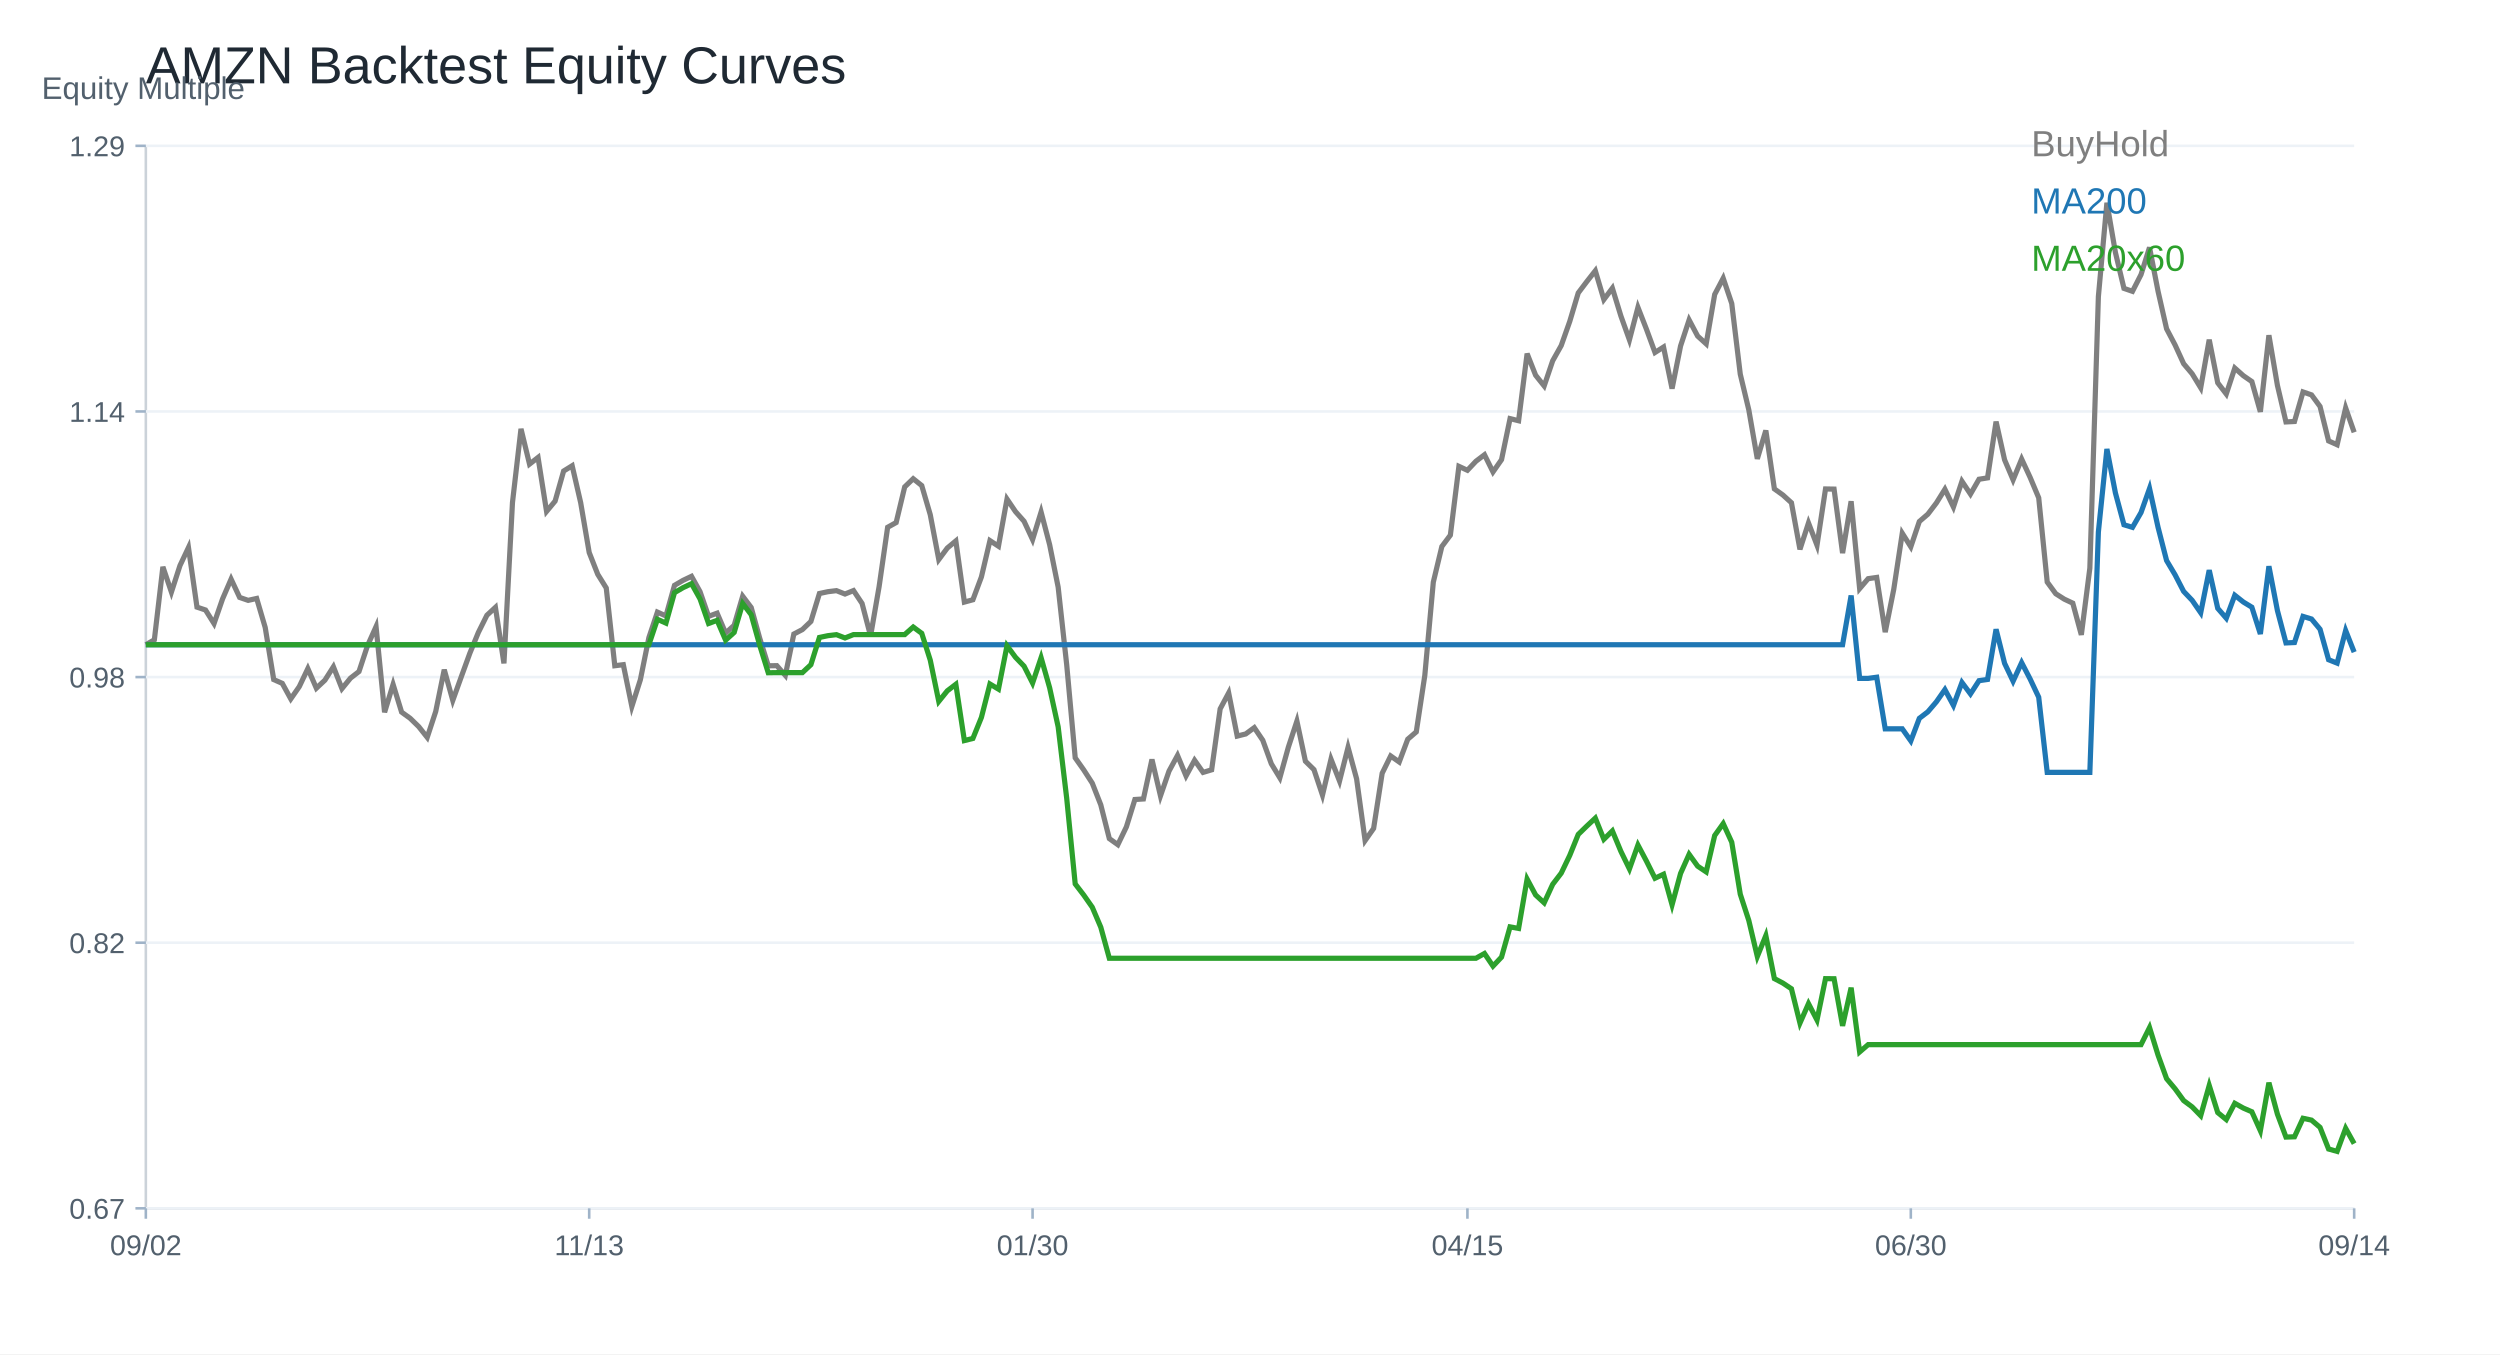
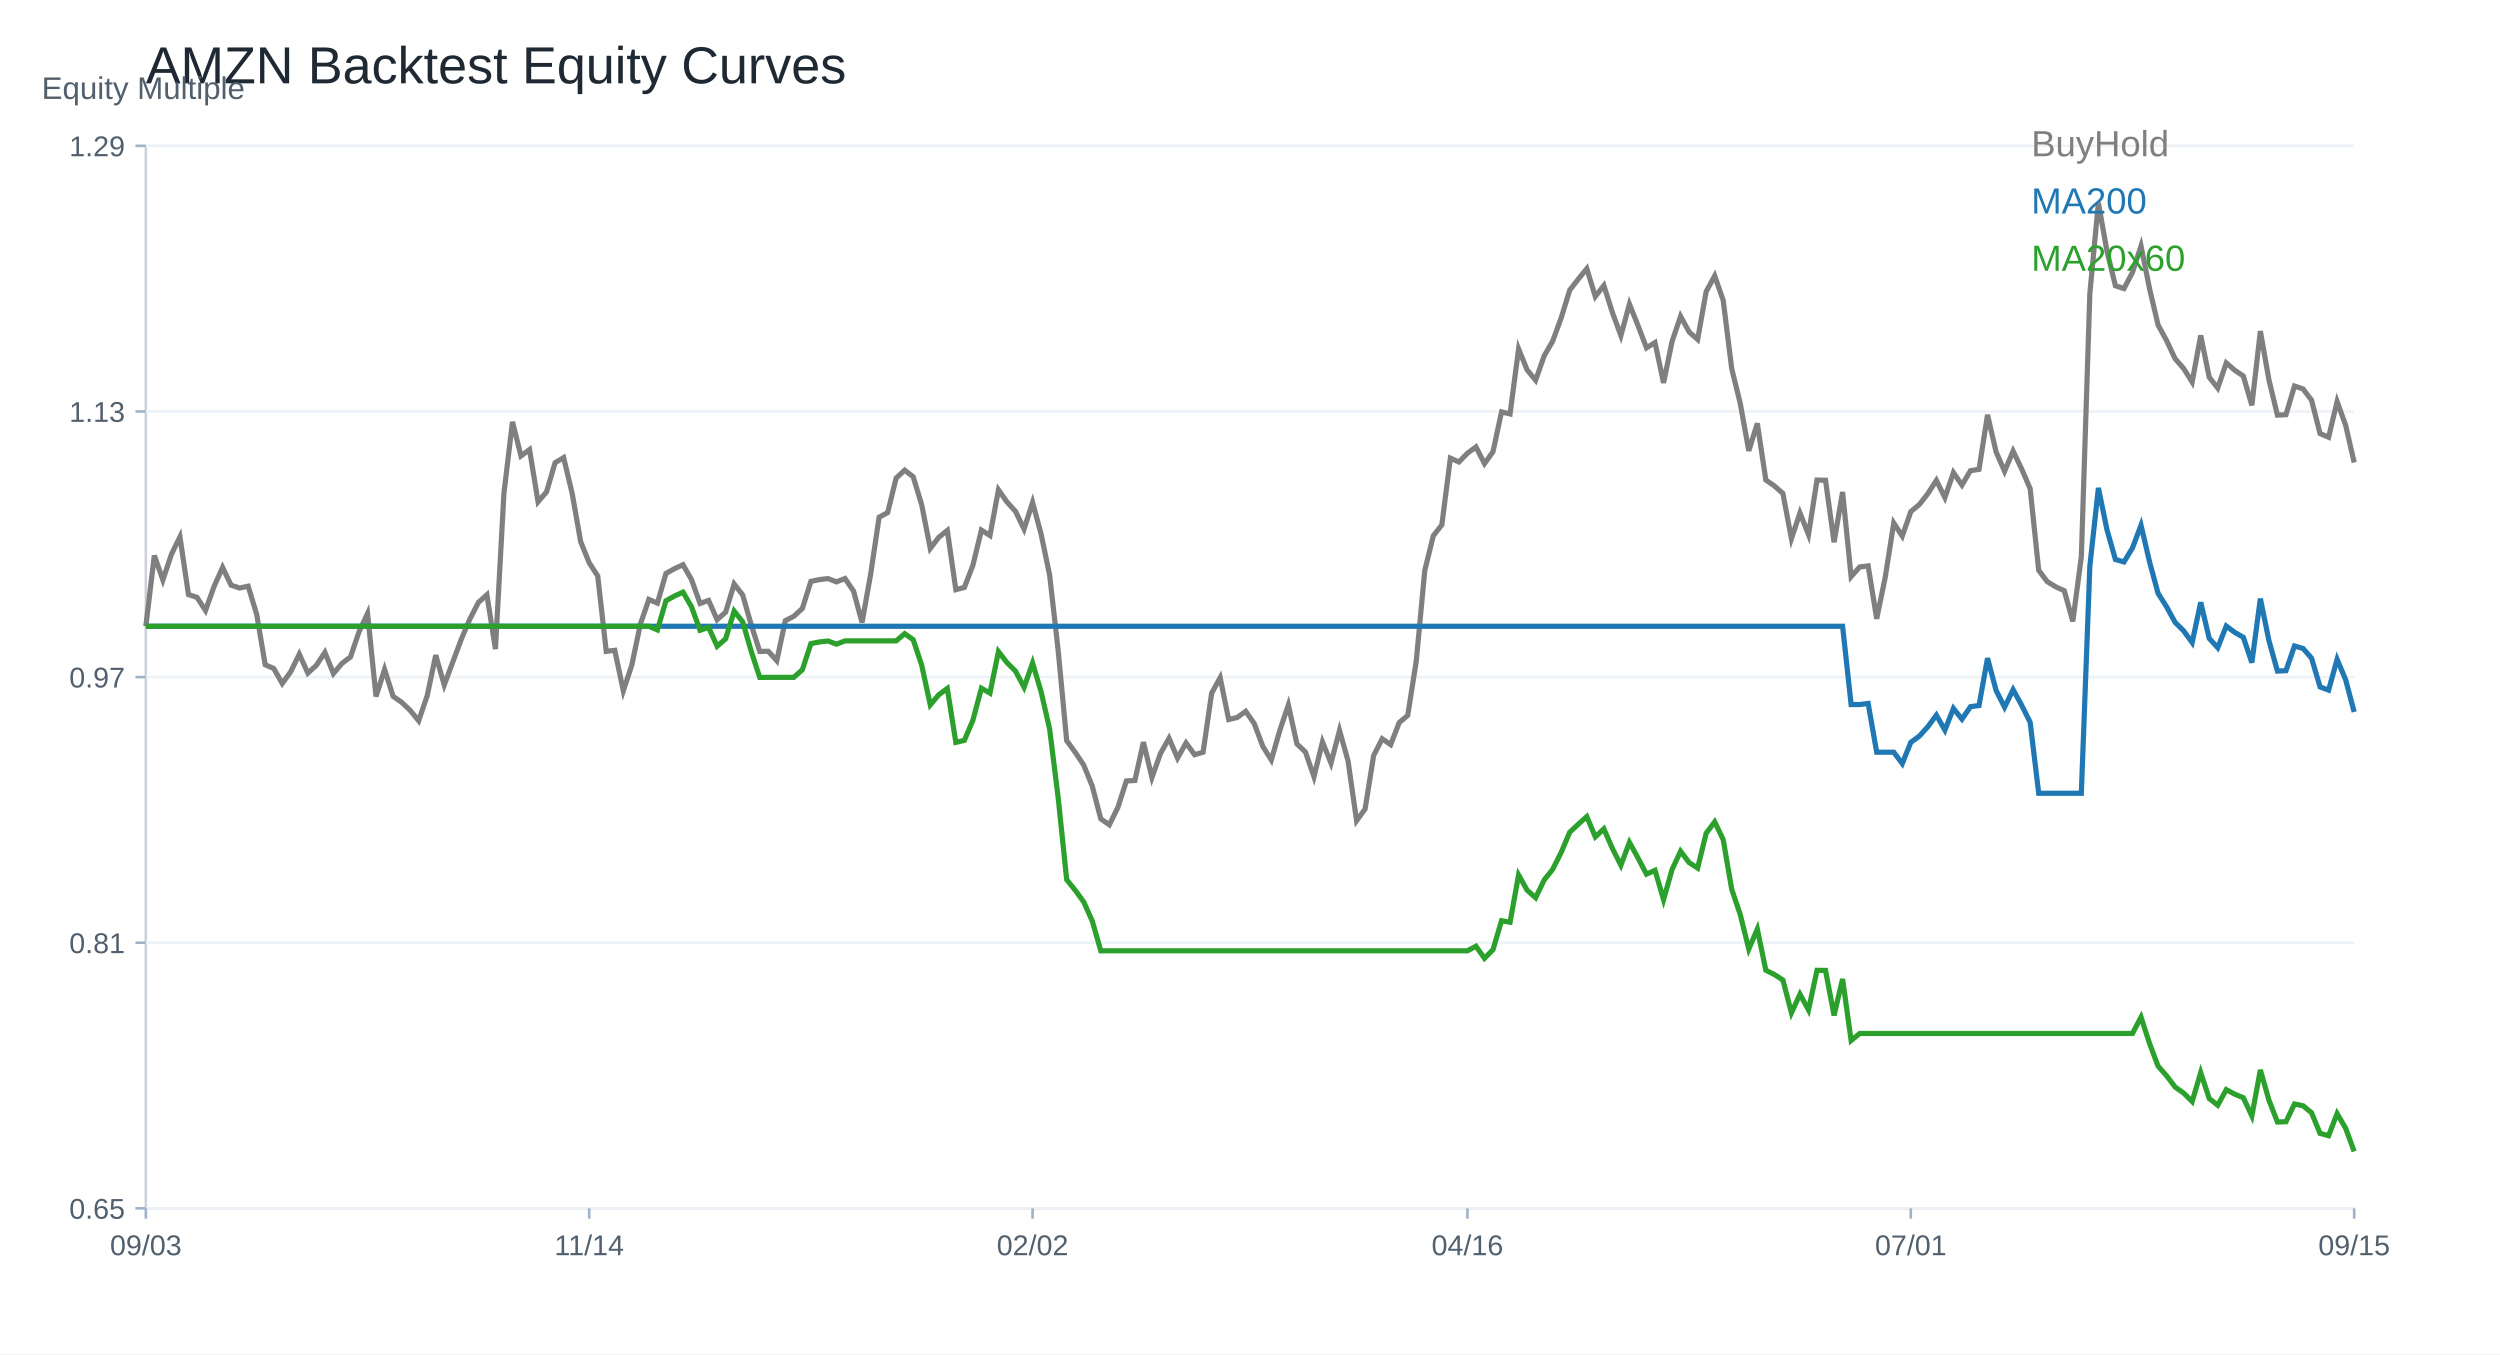
<svg xmlns="http://www.w3.org/2000/svg" width="960" height="520" viewBox="0 0 960 520">
  <rect width="100%" height="100%" fill="white" />
  <text x="56.00" y="32.00" font-size="20" font-family="Arial" fill="#1f2933" text-anchor="start">AMZN Backtest Equity Curves</text>
  <line x1="56" y1="464" x2="904" y2="464" stroke="#cbd2d9" />
  <line x1="56" y1="56" x2="56" y2="464" stroke="#cbd2d9" />
  <text x="16.00" y="38.00" font-size="12" font-family="Arial" fill="#52606d" text-anchor="start">Equity Multiple</text>
  <line x1="56" y1="464.00" x2="904" y2="464.00" stroke="#edf2f7" />
  <line x1="52" y1="464.00" x2="56" y2="464.00" stroke="#9fb3c8" />
-   <text x="48.00" y="468.00" font-size="11" font-family="Arial" fill="#52606d" text-anchor="end">0.67</text>
+   <text x="48.00" y="468.00" font-size="11" font-family="Arial" fill="#52606d" text-anchor="end">0.65</text>
  <line x1="56" y1="362.00" x2="904" y2="362.00" stroke="#edf2f7" />
  <line x1="52" y1="362.00" x2="56" y2="362.00" stroke="#9fb3c8" />
-   <text x="48.00" y="366.00" font-size="11" font-family="Arial" fill="#52606d" text-anchor="end">0.82</text>
+   <text x="48.00" y="366.00" font-size="11" font-family="Arial" fill="#52606d" text-anchor="end">0.81</text>
  <line x1="56" y1="260.00" x2="904" y2="260.00" stroke="#edf2f7" />
  <line x1="52" y1="260.00" x2="56" y2="260.00" stroke="#9fb3c8" />
-   <text x="48.00" y="264.00" font-size="11" font-family="Arial" fill="#52606d" text-anchor="end">0.98</text>
+   <text x="48.00" y="264.00" font-size="11" font-family="Arial" fill="#52606d" text-anchor="end">0.97</text>
  <line x1="56" y1="158.00" x2="904" y2="158.00" stroke="#edf2f7" />
  <line x1="52" y1="158.00" x2="56" y2="158.00" stroke="#9fb3c8" />
-   <text x="48.00" y="162.00" font-size="11" font-family="Arial" fill="#52606d" text-anchor="end">1.14</text>
+   <text x="48.00" y="162.00" font-size="11" font-family="Arial" fill="#52606d" text-anchor="end">1.13</text>
  <line x1="56" y1="56.00" x2="904" y2="56.00" stroke="#edf2f7" />
  <line x1="52" y1="56.00" x2="56" y2="56.00" stroke="#9fb3c8" />
  <text x="48.00" y="60.00" font-size="11" font-family="Arial" fill="#52606d" text-anchor="end">1.29</text>
  <line x1="56.00" y1="464" x2="56.00" y2="468" stroke="#9fb3c8" />
-   <text x="56.00" y="482.00" font-size="11" font-family="Arial" fill="#52606d" text-anchor="middle">09/02</text>
+   <text x="56.00" y="482.00" font-size="11" font-family="Arial" fill="#52606d" text-anchor="middle">09/03</text>
  <line x1="226.25" y1="464" x2="226.25" y2="468" stroke="#9fb3c8" />
-   <text x="226.25" y="482.00" font-size="11" font-family="Arial" fill="#52606d" text-anchor="middle">11/13</text>
+   <text x="226.25" y="482.00" font-size="11" font-family="Arial" fill="#52606d" text-anchor="middle">11/14</text>
  <line x1="396.51" y1="464" x2="396.51" y2="468" stroke="#9fb3c8" />
-   <text x="396.51" y="482.00" font-size="11" font-family="Arial" fill="#52606d" text-anchor="middle">01/30</text>
+   <text x="396.51" y="482.00" font-size="11" font-family="Arial" fill="#52606d" text-anchor="middle">02/02</text>
  <line x1="563.49" y1="464" x2="563.49" y2="468" stroke="#9fb3c8" />
-   <text x="563.49" y="482.00" font-size="11" font-family="Arial" fill="#52606d" text-anchor="middle">04/15</text>
+   <text x="563.49" y="482.00" font-size="11" font-family="Arial" fill="#52606d" text-anchor="middle">04/16</text>
  <line x1="733.75" y1="464" x2="733.75" y2="468" stroke="#9fb3c8" />
-   <text x="733.75" y="482.00" font-size="11" font-family="Arial" fill="#52606d" text-anchor="middle">06/30</text>
+   <text x="733.75" y="482.00" font-size="11" font-family="Arial" fill="#52606d" text-anchor="middle">07/01</text>
  <line x1="904.00" y1="464" x2="904.00" y2="468" stroke="#9fb3c8" />
-   <text x="904.00" y="482.00" font-size="11" font-family="Arial" fill="#52606d" text-anchor="middle">09/14</text>
-   <polyline fill="none" stroke="#7f7f7f" stroke-width="2" points="56.00,247.57 59.27,245.69 62.55,217.67 65.82,227.36 69.10,217.20 72.37,210.26 75.64,233.14 78.92,234.24 82.19,239.45 85.47,229.96 88.74,222.38 92.02,229.41 95.29,230.54 98.56,229.81 101.84,240.95 105.11,260.96 108.39,262.41 111.66,268.37 114.93,263.65 118.21,256.74 121.48,264.26 124.76,261.19 128.03,256.05 131.31,264.43 134.58,260.41 137.85,257.87 141.13,247.92 144.40,240.63 147.68,273.52 150.95,262.81 154.22,273.46 157.50,275.83 160.77,279.01 164.05,283.15 167.32,273.20 170.59,257.15 173.87,268.95 177.14,259.86 180.42,250.84 183.69,242.86 186.97,236.26 190.24,233.23 193.51,254.74 196.79,192.97 200.06,164.68 203.34,178.22 206.61,175.67 209.88,196.38 213.16,192.42 216.43,180.88 219.71,178.85 222.98,193.03 226.25,212.17 229.53,220.53 232.80,225.79 236.08,255.64 239.35,255.24 242.63,271.29 245.90,261.02 249.17,244.85 252.45,235.05 255.72,236.52 259.00,224.78 262.27,222.87 265.54,221.31 268.82,227.21 272.09,236.67 275.37,235.45 278.64,243.09 281.92,240.11 285.19,228.95 288.46,233.28 291.74,245.11 295.01,255.67 298.29,255.61 301.56,259.34 304.83,243.47 308.11,241.76 311.38,238.64 314.66,227.91 317.93,227.21 321.20,226.81 324.48,228.11 327.75,226.78 331.03,231.72 334.30,244.22 337.58,225.24 340.85,202.48 344.12,200.66 347.40,186.98 350.67,183.83 353.95,186.46 357.22,197.65 360.49,214.86 363.77,210.44 367.04,207.72 370.32,231.20 373.59,230.31 376.86,221.54 380.14,207.60 383.41,209.74 386.69,191.64 389.96,196.47 393.24,200.17 396.51,207.20 399.78,196.61 403.06,209.16 406.33,225.45 409.61,255.24 412.88,291.01 416.15,295.64 419.43,300.73 422.70,309.06 425.98,322.02 429.25,324.36 432.53,317.53 435.80,307.01 439.07,306.80 442.35,291.62 445.62,305.62 448.90,296.10 452.17,290.09 455.44,297.95 458.72,291.94 461.99,296.60 465.27,295.61 468.54,272.21 471.81,266.08 475.09,282.65 478.36,281.84 481.64,279.42 484.91,284.27 488.19,293.30 491.46,298.68 494.73,286.91 498.01,276.90 501.28,292.31 504.56,295.53 507.83,305.33 511.10,291.53 514.38,299.92 517.65,286.99 520.93,299.05 524.20,322.77 527.47,318.11 530.75,296.94 534.02,290.29 537.30,292.60 540.57,283.87 543.85,281.04 547.12,259.40 550.39,223.54 553.67,209.86 556.94,205.49 560.22,179.08 563.49,180.59 566.76,177.12 570.04,174.63 573.31,181.22 576.59,176.51 579.86,160.75 583.14,161.56 586.41,135.79 589.68,144.09 592.96,148.20 596.23,138.54 599.51,132.69 602.78,123.44 606.05,112.48 609.33,108.14 612.60,103.97 615.88,115.02 619.15,110.65 622.42,121.33 625.70,130.50 628.97,118.03 632.25,126.45 635.52,135.35 638.80,133.27 642.07,149.24 645.34,132.84 648.62,122.86 651.89,129.05 655.17,132.03 658.44,113.06 661.71,106.84 664.99,116.55 668.26,143.68 671.54,157.39 674.81,176.19 678.08,165.29 681.36,187.73 684.63,190.08 687.91,193.05 691.18,210.96 694.46,200.81 697.73,209.37 701.00,187.76 704.28,187.82 707.55,212.40 710.83,192.48 714.10,226.03 717.37,222.21 720.65,221.74 723.92,242.74 727.20,226.31 730.47,204.77 733.75,209.97 737.02,200.26 740.29,197.45 743.57,193.14 746.84,187.88 750.12,194.70 753.39,184.81 756.66,189.73 759.94,184.03 763.21,183.51 766.49,161.90 769.76,176.57 773.03,184.26 776.31,176.28 779.58,183.34 782.86,191.15 786.13,223.51 789.41,227.99 792.68,230.07 795.95,231.61 799.23,243.78 802.50,218.19 805.78,113.84 809.05,77.86 812.32,96.95 815.60,110.74 818.87,111.87 822.15,105.45 825.42,95.01 828.69,111.84 831.97,126.27 835.24,132.49 838.52,139.66 841.79,143.54 845.07,148.92 848.34,130.44 851.61,147.01 854.89,151.29 858.16,141.34 861.44,144.26 864.71,146.52 867.98,158.14 871.26,128.73 874.53,147.99 877.81,162.02 881.08,161.85 884.36,150.51 887.63,151.64 890.90,156.09 894.18,169.31 897.45,170.78 900.73,156.64 904.00,166.01" />
+   <text x="904.00" y="482.00" font-size="11" font-family="Arial" fill="#52606d" text-anchor="middle">09/15</text>
+   <polyline fill="none" stroke="#7f7f7f" stroke-width="2" points="56.00,240.48 59.27,213.33 62.55,222.71 65.82,212.88 69.10,206.15 72.37,228.32 75.64,229.38 78.92,234.43 82.19,225.24 85.47,217.89 88.74,224.70 92.02,225.80 95.29,225.10 98.56,235.89 101.84,255.28 105.11,256.68 108.39,262.45 111.66,257.89 114.93,251.19 118.21,258.47 121.48,255.50 124.76,250.51 128.03,258.64 131.31,254.75 134.58,252.28 137.85,242.64 141.13,235.58 144.40,267.44 147.68,257.07 150.95,267.39 154.22,269.68 157.50,272.77 160.77,276.77 164.05,267.13 167.32,251.58 170.59,263.01 173.87,254.21 177.14,245.47 180.42,237.74 183.69,231.35 186.97,228.40 190.24,249.25 193.51,189.39 196.79,161.99 200.06,175.10 203.34,172.64 206.61,192.70 209.88,188.86 213.16,177.68 216.43,175.72 219.71,189.45 222.98,208.00 226.25,216.10 229.53,221.20 232.80,250.12 236.08,249.73 239.35,265.28 242.63,255.33 245.90,239.67 249.17,230.17 252.45,231.60 255.72,220.22 259.00,218.37 262.27,216.86 265.54,222.57 268.82,231.74 272.09,230.56 275.37,237.96 278.64,235.07 281.92,224.26 285.19,228.46 288.46,239.92 291.74,250.15 295.01,250.09 298.29,253.71 301.56,238.32 304.83,236.67 308.11,233.64 311.38,223.25 314.66,222.57 317.93,222.18 321.20,223.44 324.48,222.15 327.75,226.95 331.03,239.05 334.30,220.67 337.58,198.61 340.85,196.85 344.12,183.59 347.40,180.54 350.67,183.09 353.95,193.93 357.22,210.61 360.49,206.32 363.77,203.69 367.04,226.44 370.32,225.57 373.59,217.08 376.86,203.57 380.14,205.65 383.41,188.10 386.69,192.78 389.96,196.37 393.24,203.18 396.51,192.92 399.78,205.09 403.06,220.86 406.33,249.73 409.61,284.40 412.88,288.88 416.15,293.81 419.43,301.88 422.70,314.44 425.98,316.71 429.25,310.09 432.53,299.89 435.80,299.70 439.07,284.98 442.35,298.55 445.62,289.33 448.90,283.50 452.17,291.12 455.44,285.29 458.72,289.80 461.99,288.85 465.27,266.18 468.54,260.24 471.81,276.30 475.09,275.51 478.36,273.16 481.64,277.87 484.91,286.61 488.19,291.82 491.46,280.42 494.73,270.72 498.01,285.66 501.28,288.77 504.56,298.27 507.83,284.90 511.10,293.03 514.38,280.50 517.65,292.19 520.93,315.17 524.20,310.65 527.47,290.14 530.75,283.70 534.02,285.94 537.30,277.47 540.57,274.73 543.85,253.77 547.12,219.02 550.39,205.76 553.67,201.53 556.94,175.94 560.22,177.40 563.49,174.04 566.76,171.63 570.04,178.02 573.31,173.45 576.59,158.17 579.86,158.96 583.14,133.99 586.41,142.03 589.68,146.01 592.96,136.65 596.23,130.99 599.51,122.02 602.78,111.40 606.05,107.20 609.33,103.16 612.60,113.87 615.88,109.64 619.15,119.98 622.42,128.86 625.70,116.78 628.97,124.94 632.25,133.57 635.52,131.55 638.80,147.02 642.07,131.13 645.34,121.46 648.62,127.46 651.89,130.35 655.17,111.96 658.44,105.94 661.71,115.35 664.99,141.64 668.26,154.92 671.54,173.14 674.81,162.57 678.08,184.32 681.36,186.59 684.63,189.48 687.91,206.82 691.18,196.99 694.46,205.28 697.73,184.35 701.00,184.41 704.28,208.23 707.55,188.92 710.83,221.43 714.10,217.73 717.37,217.28 720.65,237.62 723.92,221.71 727.20,200.83 730.47,205.87 733.75,196.46 737.02,193.74 740.29,189.56 743.57,184.46 746.84,191.08 750.12,181.49 753.39,186.26 756.66,180.73 759.94,180.23 763.21,159.30 766.49,173.50 769.76,180.96 773.03,173.22 776.31,180.06 779.58,187.63 782.86,218.99 786.13,223.33 789.41,225.35 792.68,226.83 795.95,238.63 799.23,213.83 802.50,112.72 805.78,77.86 809.05,96.35 812.32,109.72 815.60,110.81 818.87,104.59 822.15,94.48 825.42,110.79 828.69,124.77 831.97,130.79 835.24,137.75 838.52,141.50 841.79,146.71 845.07,128.81 848.34,144.86 851.61,149.01 854.89,139.37 858.16,142.20 861.44,144.39 864.71,155.65 867.98,127.15 871.26,145.82 874.53,159.41 877.81,159.24 881.08,148.25 884.36,149.35 887.63,153.66 890.90,166.47 894.18,167.90 897.45,154.20 900.73,163.28 904.00,177.62" />
  <text x="780.00" y="60.00" font-size="14" font-family="Arial" fill="#7f7f7f" text-anchor="start">BuyHold</text>
-   <polyline fill="none" stroke="#1f77b4" stroke-width="2" points="56.00,247.57 59.27,247.57 62.55,247.57 65.82,247.57 69.10,247.57 72.37,247.57 75.64,247.57 78.92,247.57 82.19,247.57 85.47,247.57 88.74,247.57 92.02,247.57 95.29,247.57 98.56,247.57 101.84,247.57 105.11,247.57 108.39,247.57 111.66,247.57 114.93,247.57 118.21,247.57 121.48,247.57 124.76,247.57 128.03,247.57 131.31,247.57 134.58,247.57 137.85,247.57 141.13,247.57 144.40,247.57 147.68,247.57 150.95,247.57 154.22,247.57 157.50,247.57 160.77,247.57 164.05,247.57 167.32,247.57 170.59,247.57 173.87,247.57 177.14,247.57 180.42,247.57 183.69,247.57 186.97,247.57 190.24,247.57 193.51,247.57 196.79,247.57 200.06,247.57 203.34,247.57 206.61,247.57 209.88,247.57 213.16,247.57 216.43,247.57 219.71,247.57 222.98,247.57 226.25,247.57 229.53,247.57 232.80,247.57 236.08,247.57 239.35,247.57 242.63,247.57 245.90,247.57 249.17,247.57 252.45,247.57 255.72,247.57 259.00,247.57 262.27,247.57 265.54,247.57 268.82,247.57 272.09,247.57 275.37,247.57 278.64,247.57 281.92,247.57 285.19,247.57 288.46,247.57 291.74,247.57 295.01,247.57 298.29,247.57 301.56,247.57 304.83,247.57 308.11,247.57 311.38,247.57 314.66,247.57 317.93,247.57 321.20,247.57 324.48,247.57 327.75,247.57 331.03,247.57 334.30,247.57 337.58,247.57 340.85,247.57 344.12,247.57 347.40,247.57 350.67,247.57 353.95,247.57 357.22,247.57 360.49,247.57 363.77,247.57 367.04,247.57 370.32,247.57 373.59,247.57 376.86,247.57 380.14,247.57 383.41,247.57 386.69,247.57 389.96,247.57 393.24,247.57 396.51,247.57 399.78,247.57 403.06,247.57 406.33,247.57 409.61,247.57 412.88,247.57 416.15,247.57 419.43,247.57 422.70,247.57 425.98,247.57 429.25,247.57 432.53,247.57 435.80,247.57 439.07,247.57 442.35,247.57 445.62,247.57 448.90,247.57 452.17,247.57 455.44,247.57 458.72,247.57 461.99,247.57 465.27,247.57 468.54,247.57 471.81,247.57 475.09,247.57 478.36,247.57 481.64,247.57 484.91,247.57 488.19,247.57 491.46,247.57 494.73,247.57 498.01,247.57 501.28,247.57 504.56,247.57 507.83,247.57 511.10,247.57 514.38,247.57 517.65,247.57 520.93,247.57 524.20,247.57 527.47,247.57 530.75,247.57 534.02,247.57 537.30,247.57 540.57,247.57 543.85,247.57 547.12,247.57 550.39,247.57 553.67,247.57 556.94,247.57 560.22,247.57 563.49,247.57 566.76,247.57 570.04,247.57 573.31,247.57 576.59,247.57 579.86,247.57 583.14,247.57 586.41,247.57 589.68,247.57 592.96,247.57 596.23,247.57 599.51,247.57 602.78,247.57 606.05,247.57 609.33,247.57 612.60,247.57 615.88,247.57 619.15,247.57 622.42,247.57 625.70,247.57 628.97,247.57 632.25,247.57 635.52,247.57 638.80,247.57 642.07,247.57 645.34,247.57 648.62,247.57 651.89,247.57 655.17,247.57 658.44,247.57 661.71,247.57 664.99,247.57 668.26,247.57 671.54,247.57 674.81,247.57 678.08,247.57 681.36,247.57 684.63,247.57 687.91,247.57 691.18,247.57 694.46,247.57 697.73,247.57 701.00,247.57 704.28,247.57 707.55,247.57 710.83,228.67 714.10,260.50 717.37,260.50 720.65,260.06 723.92,279.87 727.20,279.87 730.47,279.87 733.75,284.51 737.02,275.85 740.29,273.34 743.57,269.50 746.84,264.81 750.12,270.89 753.39,262.07 756.66,266.46 759.94,261.38 763.21,260.91 766.49,241.64 769.76,254.72 773.03,261.58 776.31,254.46 779.58,260.76 782.86,267.72 786.13,296.59 789.41,296.59 792.68,296.59 795.95,296.59 799.23,296.59 802.50,296.59 805.78,204.25 809.05,172.41 812.32,189.30 815.60,201.51 818.87,202.51 822.15,196.82 825.42,187.58 828.69,202.48 831.97,215.25 835.24,220.75 838.52,227.10 841.79,230.53 845.07,235.29 848.34,218.94 851.61,233.60 854.89,237.39 858.16,228.58 861.44,231.17 864.71,233.17 867.98,243.45 871.26,217.43 874.53,234.47 877.81,246.88 881.08,246.73 884.36,236.70 887.63,237.70 890.90,241.64 894.18,253.33 897.45,254.64 900.73,242.12 904.00,250.42" />
+   <polyline fill="none" stroke="#1f77b4" stroke-width="2" points="56.00,240.48 59.27,240.48 62.55,240.48 65.82,240.48 69.10,240.48 72.37,240.48 75.64,240.48 78.92,240.48 82.19,240.48 85.47,240.48 88.74,240.48 92.02,240.48 95.29,240.48 98.56,240.48 101.84,240.48 105.11,240.48 108.39,240.48 111.66,240.48 114.93,240.48 118.21,240.48 121.48,240.48 124.76,240.48 128.03,240.48 131.31,240.48 134.58,240.48 137.85,240.48 141.13,240.48 144.40,240.48 147.68,240.48 150.95,240.48 154.22,240.48 157.50,240.48 160.77,240.48 164.05,240.48 167.32,240.48 170.59,240.48 173.87,240.48 177.14,240.48 180.42,240.48 183.69,240.48 186.97,240.48 190.24,240.48 193.51,240.48 196.79,240.48 200.06,240.48 203.34,240.48 206.61,240.48 209.88,240.48 213.16,240.48 216.43,240.48 219.71,240.48 222.98,240.48 226.25,240.48 229.53,240.48 232.80,240.48 236.08,240.48 239.35,240.48 242.63,240.48 245.90,240.48 249.17,240.48 252.45,240.48 255.72,240.48 259.00,240.48 262.27,240.48 265.54,240.48 268.82,240.48 272.09,240.48 275.37,240.48 278.64,240.48 281.92,240.48 285.19,240.48 288.46,240.48 291.74,240.48 295.01,240.48 298.29,240.48 301.56,240.48 304.83,240.48 308.11,240.48 311.38,240.48 314.66,240.48 317.93,240.48 321.20,240.48 324.48,240.48 327.75,240.48 331.03,240.48 334.30,240.48 337.58,240.48 340.85,240.48 344.12,240.48 347.40,240.48 350.67,240.48 353.95,240.48 357.22,240.48 360.49,240.48 363.77,240.48 367.04,240.48 370.32,240.48 373.59,240.48 376.86,240.48 380.14,240.48 383.41,240.48 386.69,240.48 389.96,240.48 393.24,240.48 396.51,240.48 399.78,240.48 403.06,240.48 406.33,240.48 409.61,240.48 412.88,240.48 416.15,240.48 419.43,240.48 422.70,240.48 425.98,240.48 429.25,240.48 432.53,240.48 435.80,240.48 439.07,240.48 442.35,240.48 445.62,240.48 448.90,240.48 452.17,240.48 455.44,240.48 458.72,240.48 461.99,240.48 465.27,240.48 468.54,240.48 471.81,240.48 475.09,240.48 478.36,240.48 481.64,240.48 484.91,240.48 488.19,240.48 491.46,240.48 494.73,240.48 498.01,240.48 501.28,240.48 504.56,240.48 507.83,240.48 511.10,240.48 514.38,240.48 517.65,240.48 520.93,240.48 524.20,240.48 527.47,240.48 530.75,240.48 534.02,240.48 537.30,240.48 540.57,240.48 543.85,240.48 547.12,240.48 550.39,240.48 553.67,240.48 556.94,240.48 560.22,240.48 563.49,240.48 566.76,240.48 570.04,240.48 573.31,240.48 576.59,240.48 579.86,240.48 583.14,240.48 586.41,240.48 589.68,240.48 592.96,240.48 596.23,240.48 599.51,240.48 602.78,240.48 606.05,240.48 609.33,240.48 612.60,240.48 615.88,240.48 619.15,240.48 622.42,240.48 625.70,240.48 628.97,240.48 632.25,240.48 635.52,240.48 638.80,240.48 642.07,240.48 645.34,240.48 648.62,240.48 651.89,240.48 655.17,240.48 658.44,240.48 661.71,240.48 664.99,240.48 668.26,240.48 671.54,240.48 674.81,240.48 678.08,240.48 681.36,240.48 684.63,240.48 687.91,240.48 691.18,240.48 694.46,240.48 697.73,240.48 701.00,240.48 704.28,240.48 707.55,240.48 710.83,270.54 714.10,270.54 717.37,270.13 720.65,288.84 723.92,288.84 727.20,288.84 730.47,293.22 733.75,285.04 737.02,282.68 740.29,279.05 743.57,274.61 746.84,280.36 750.12,272.03 753.39,276.17 756.66,271.37 759.94,270.93 763.21,252.74 766.49,265.09 769.76,271.57 773.03,264.84 776.31,270.79 779.58,277.36 782.86,304.62 786.13,304.62 789.41,304.62 792.68,304.62 795.95,304.62 799.23,304.62 802.50,217.42 805.78,187.35 809.05,203.31 812.32,214.84 815.60,215.78 818.87,210.41 822.15,201.69 825.42,215.75 828.69,227.81 831.97,233.01 835.24,239.00 838.52,242.24 841.79,246.74 845.07,231.29 848.34,245.14 851.61,248.72 854.89,240.41 858.16,242.85 861.44,244.73 864.71,254.45 867.98,229.87 871.26,245.96 874.53,257.69 877.81,257.54 881.08,248.07 884.36,249.01 887.63,252.73 890.90,263.78 894.18,265.01 897.45,253.19 900.73,261.02 904.00,273.40" />
  <text x="780.00" y="82.00" font-size="14" font-family="Arial" fill="#1f77b4" text-anchor="start">MA200</text>
-   <polyline fill="none" stroke="#2ca02c" stroke-width="2" points="56.00,247.57 59.27,247.57 62.55,247.57 65.82,247.57 69.10,247.57 72.37,247.57 75.64,247.57 78.92,247.57 82.19,247.57 85.47,247.57 88.74,247.57 92.02,247.57 95.29,247.57 98.56,247.57 101.84,247.57 105.11,247.57 108.39,247.57 111.66,247.57 114.93,247.57 118.21,247.57 121.48,247.57 124.76,247.57 128.03,247.57 131.31,247.57 134.58,247.57 137.85,247.57 141.13,247.57 144.40,247.57 147.68,247.57 150.95,247.57 154.22,247.57 157.50,247.57 160.77,247.57 164.05,247.57 167.32,247.57 170.59,247.57 173.87,247.57 177.14,247.57 180.42,247.57 183.69,247.57 186.97,247.57 190.24,247.57 193.51,247.57 196.79,247.57 200.06,247.57 203.34,247.57 206.61,247.57 209.88,247.57 213.16,247.57 216.43,247.57 219.71,247.57 222.98,247.57 226.25,247.57 229.53,247.57 232.80,247.57 236.08,247.57 239.35,247.57 242.63,247.57 245.90,247.57 249.17,247.57 252.45,237.81 255.72,239.28 259.00,227.58 262.27,225.68 265.54,224.13 268.82,230.00 272.09,239.42 275.37,238.21 278.64,245.82 281.92,242.85 285.19,231.73 288.46,236.05 291.74,247.83 295.01,258.34 298.29,258.29 301.56,258.29 304.83,258.29 308.11,258.29 311.38,255.24 314.66,244.78 317.93,244.10 321.20,243.71 324.48,244.98 327.75,243.68 331.03,243.68 334.30,243.68 337.58,243.68 340.85,243.68 344.12,243.68 347.40,243.68 350.67,240.78 353.95,243.20 357.22,253.50 360.49,269.34 363.77,265.27 367.04,262.77 370.32,284.38 373.59,283.56 376.86,275.49 380.14,262.66 383.41,264.63 386.69,247.97 389.96,252.41 393.24,255.82 396.51,262.29 399.78,252.55 403.06,264.10 406.33,279.09 409.61,306.50 412.88,339.43 416.15,343.69 419.43,348.38 422.70,356.04 425.98,367.97 429.25,367.97 432.53,367.97 435.80,367.97 439.07,367.97 442.35,367.97 445.62,367.97 448.90,367.97 452.17,367.97 455.44,367.97 458.72,367.97 461.99,367.97 465.27,367.97 468.54,367.97 471.81,367.97 475.09,367.97 478.36,367.97 481.64,367.97 484.91,367.97 488.19,367.97 491.46,367.97 494.73,367.97 498.01,367.97 501.28,367.97 504.56,367.97 507.83,367.97 511.10,367.97 514.38,367.97 517.65,367.97 520.93,367.97 524.20,367.97 527.47,367.97 530.75,367.97 534.02,367.97 537.30,367.97 540.57,367.97 543.85,367.97 547.12,367.97 550.39,367.97 553.67,367.97 556.94,367.97 560.22,367.97 563.49,367.97 566.76,367.97 570.04,366.14 573.31,370.99 576.59,367.52 579.86,355.93 583.14,356.52 586.41,337.56 589.68,343.67 592.96,346.69 596.23,339.58 599.51,335.29 602.78,328.48 606.05,320.41 609.33,317.22 612.60,314.16 615.88,322.28 619.15,319.07 622.42,326.92 625.70,333.67 628.97,324.50 632.25,330.69 635.52,337.24 638.80,335.71 642.07,347.46 645.34,335.39 648.62,328.05 651.89,332.60 655.17,334.80 658.44,320.84 661.71,316.26 664.99,323.41 668.26,343.37 671.54,353.46 674.81,367.29 678.08,359.27 681.36,375.78 684.63,377.50 687.91,379.69 691.18,392.87 694.46,385.40 697.73,391.70 701.00,375.80 704.28,375.84 707.55,393.93 710.83,379.27 714.10,403.95 717.37,401.14 720.65,401.14 723.92,401.14 727.20,401.14 730.47,401.14 733.75,401.14 737.02,401.14 740.29,401.14 743.57,401.14 746.84,401.14 750.12,401.14 753.39,401.14 756.66,401.14 759.94,401.14 763.21,401.14 766.49,401.14 769.76,401.14 773.03,401.14 776.31,401.14 779.58,401.14 782.86,401.14 786.13,401.14 789.41,401.14 792.68,401.14 795.95,401.14 799.23,401.14 802.50,401.14 805.78,401.14 809.05,401.14 812.32,401.14 815.60,401.14 818.87,401.14 822.15,401.14 825.42,394.59 828.69,405.15 831.97,414.21 835.24,418.11 838.52,422.61 841.79,425.05 845.07,428.42 848.34,416.82 851.61,427.22 854.89,429.91 858.16,423.67 861.44,425.50 864.71,426.92 867.98,434.21 871.26,415.75 874.53,427.84 877.81,436.64 881.08,436.53 884.36,429.42 887.63,430.13 890.90,432.92 894.18,441.22 897.45,442.14 900.73,433.27 904.00,439.15" />
+   <polyline fill="none" stroke="#2ca02c" stroke-width="2" points="56.00,240.48 59.27,240.48 62.55,240.48 65.82,240.48 69.10,240.48 72.37,240.48 75.64,240.48 78.92,240.48 82.19,240.48 85.47,240.48 88.74,240.48 92.02,240.48 95.29,240.48 98.56,240.48 101.84,240.48 105.11,240.48 108.39,240.48 111.66,240.48 114.93,240.48 118.21,240.48 121.48,240.48 124.76,240.48 128.03,240.48 131.31,240.48 134.58,240.48 137.85,240.48 141.13,240.48 144.40,240.48 147.68,240.48 150.95,240.48 154.22,240.48 157.50,240.48 160.77,240.48 164.05,240.48 167.32,240.48 170.59,240.48 173.87,240.48 177.14,240.48 180.42,240.48 183.69,240.48 186.97,240.48 190.24,240.48 193.51,240.48 196.79,240.48 200.06,240.48 203.34,240.48 206.61,240.48 209.88,240.48 213.16,240.48 216.43,240.48 219.71,240.48 222.98,240.48 226.25,240.48 229.53,240.48 232.80,240.48 236.08,240.48 239.35,240.48 242.63,240.48 245.90,240.48 249.17,240.48 252.45,241.89 255.72,230.69 259.00,228.87 262.27,227.38 265.54,233.01 268.82,242.03 272.09,240.87 275.37,248.15 278.64,245.31 281.92,234.66 285.19,238.80 288.46,250.08 291.74,260.14 295.01,260.09 298.29,260.09 301.56,260.09 304.83,260.09 308.11,257.17 311.38,247.16 314.66,246.51 317.93,246.13 321.20,247.35 324.48,246.10 327.75,246.10 331.03,246.10 334.30,246.10 337.58,246.10 340.85,246.10 344.12,246.10 347.40,243.33 350.67,245.65 353.95,255.51 357.22,270.67 360.49,266.77 363.77,264.38 367.04,285.07 370.32,284.28 373.59,276.56 376.86,264.28 380.14,266.16 383.41,250.21 386.69,254.46 389.96,257.73 393.24,263.92 396.51,254.59 399.78,265.65 403.06,280.00 406.33,306.25 409.61,337.78 412.88,341.86 416.15,346.34 419.43,353.68 422.70,365.10 425.98,365.10 429.25,365.10 432.53,365.10 435.80,365.10 439.07,365.10 442.35,365.10 445.62,365.10 448.90,365.10 452.17,365.10 455.44,365.10 458.72,365.10 461.99,365.10 465.27,365.10 468.54,365.10 471.81,365.10 475.09,365.10 478.36,365.10 481.64,365.10 484.91,365.10 488.19,365.10 491.46,365.10 494.73,365.10 498.01,365.10 501.28,365.10 504.56,365.10 507.83,365.10 511.10,365.10 514.38,365.10 517.65,365.10 520.93,365.10 524.20,365.10 527.47,365.10 530.75,365.10 534.02,365.10 537.30,365.10 540.57,365.10 543.85,365.10 547.12,365.10 550.39,365.10 553.67,365.10 556.94,365.10 560.22,365.10 563.49,365.10 566.76,363.35 570.04,367.99 573.31,364.67 576.59,353.57 579.86,354.14 583.14,335.99 586.41,341.83 589.68,344.73 592.96,337.92 596.23,333.81 599.51,327.29 602.78,319.57 606.05,316.51 609.33,313.58 612.60,321.36 615.88,318.28 619.15,325.80 622.42,332.26 625.70,323.48 628.97,329.41 632.25,335.68 635.52,334.21 638.80,345.46 642.07,333.91 645.34,326.88 648.62,331.24 651.89,333.34 655.17,319.97 658.44,315.59 661.71,322.44 664.99,341.55 668.26,351.21 671.54,364.45 674.81,356.77 678.08,372.58 681.36,374.23 684.63,376.32 687.91,388.94 691.18,381.78 694.46,387.82 697.73,372.60 701.00,372.64 704.28,389.95 707.55,375.92 710.83,399.55 714.10,396.86 717.37,396.86 720.65,396.86 723.92,396.86 727.20,396.86 730.47,396.86 733.75,396.86 737.02,396.86 740.29,396.86 743.57,396.86 746.84,396.86 750.12,396.86 753.39,396.86 756.66,396.86 759.94,396.86 763.21,396.86 766.49,396.86 769.76,396.86 773.03,396.86 776.31,396.86 779.58,396.86 782.86,396.86 786.13,396.86 789.41,396.86 792.68,396.86 795.95,396.86 799.23,396.86 802.50,396.86 805.78,396.86 809.05,396.86 812.32,396.86 815.60,396.86 818.87,396.86 822.15,390.59 825.42,400.70 828.69,409.37 831.97,413.11 835.24,417.42 838.52,419.74 841.79,422.98 845.07,411.87 848.34,421.83 851.61,424.40 854.89,418.42 858.16,420.18 861.44,421.53 864.71,428.52 867.98,410.85 871.26,422.42 874.53,430.85 877.81,430.74 881.08,423.93 884.36,424.61 887.63,427.29 890.90,435.23 894.18,436.11 897.45,427.62 900.73,433.25 904.00,442.14" />
  <text x="780.00" y="104.00" font-size="14" font-family="Arial" fill="#2ca02c" text-anchor="start">MA20x60</text>
</svg>
